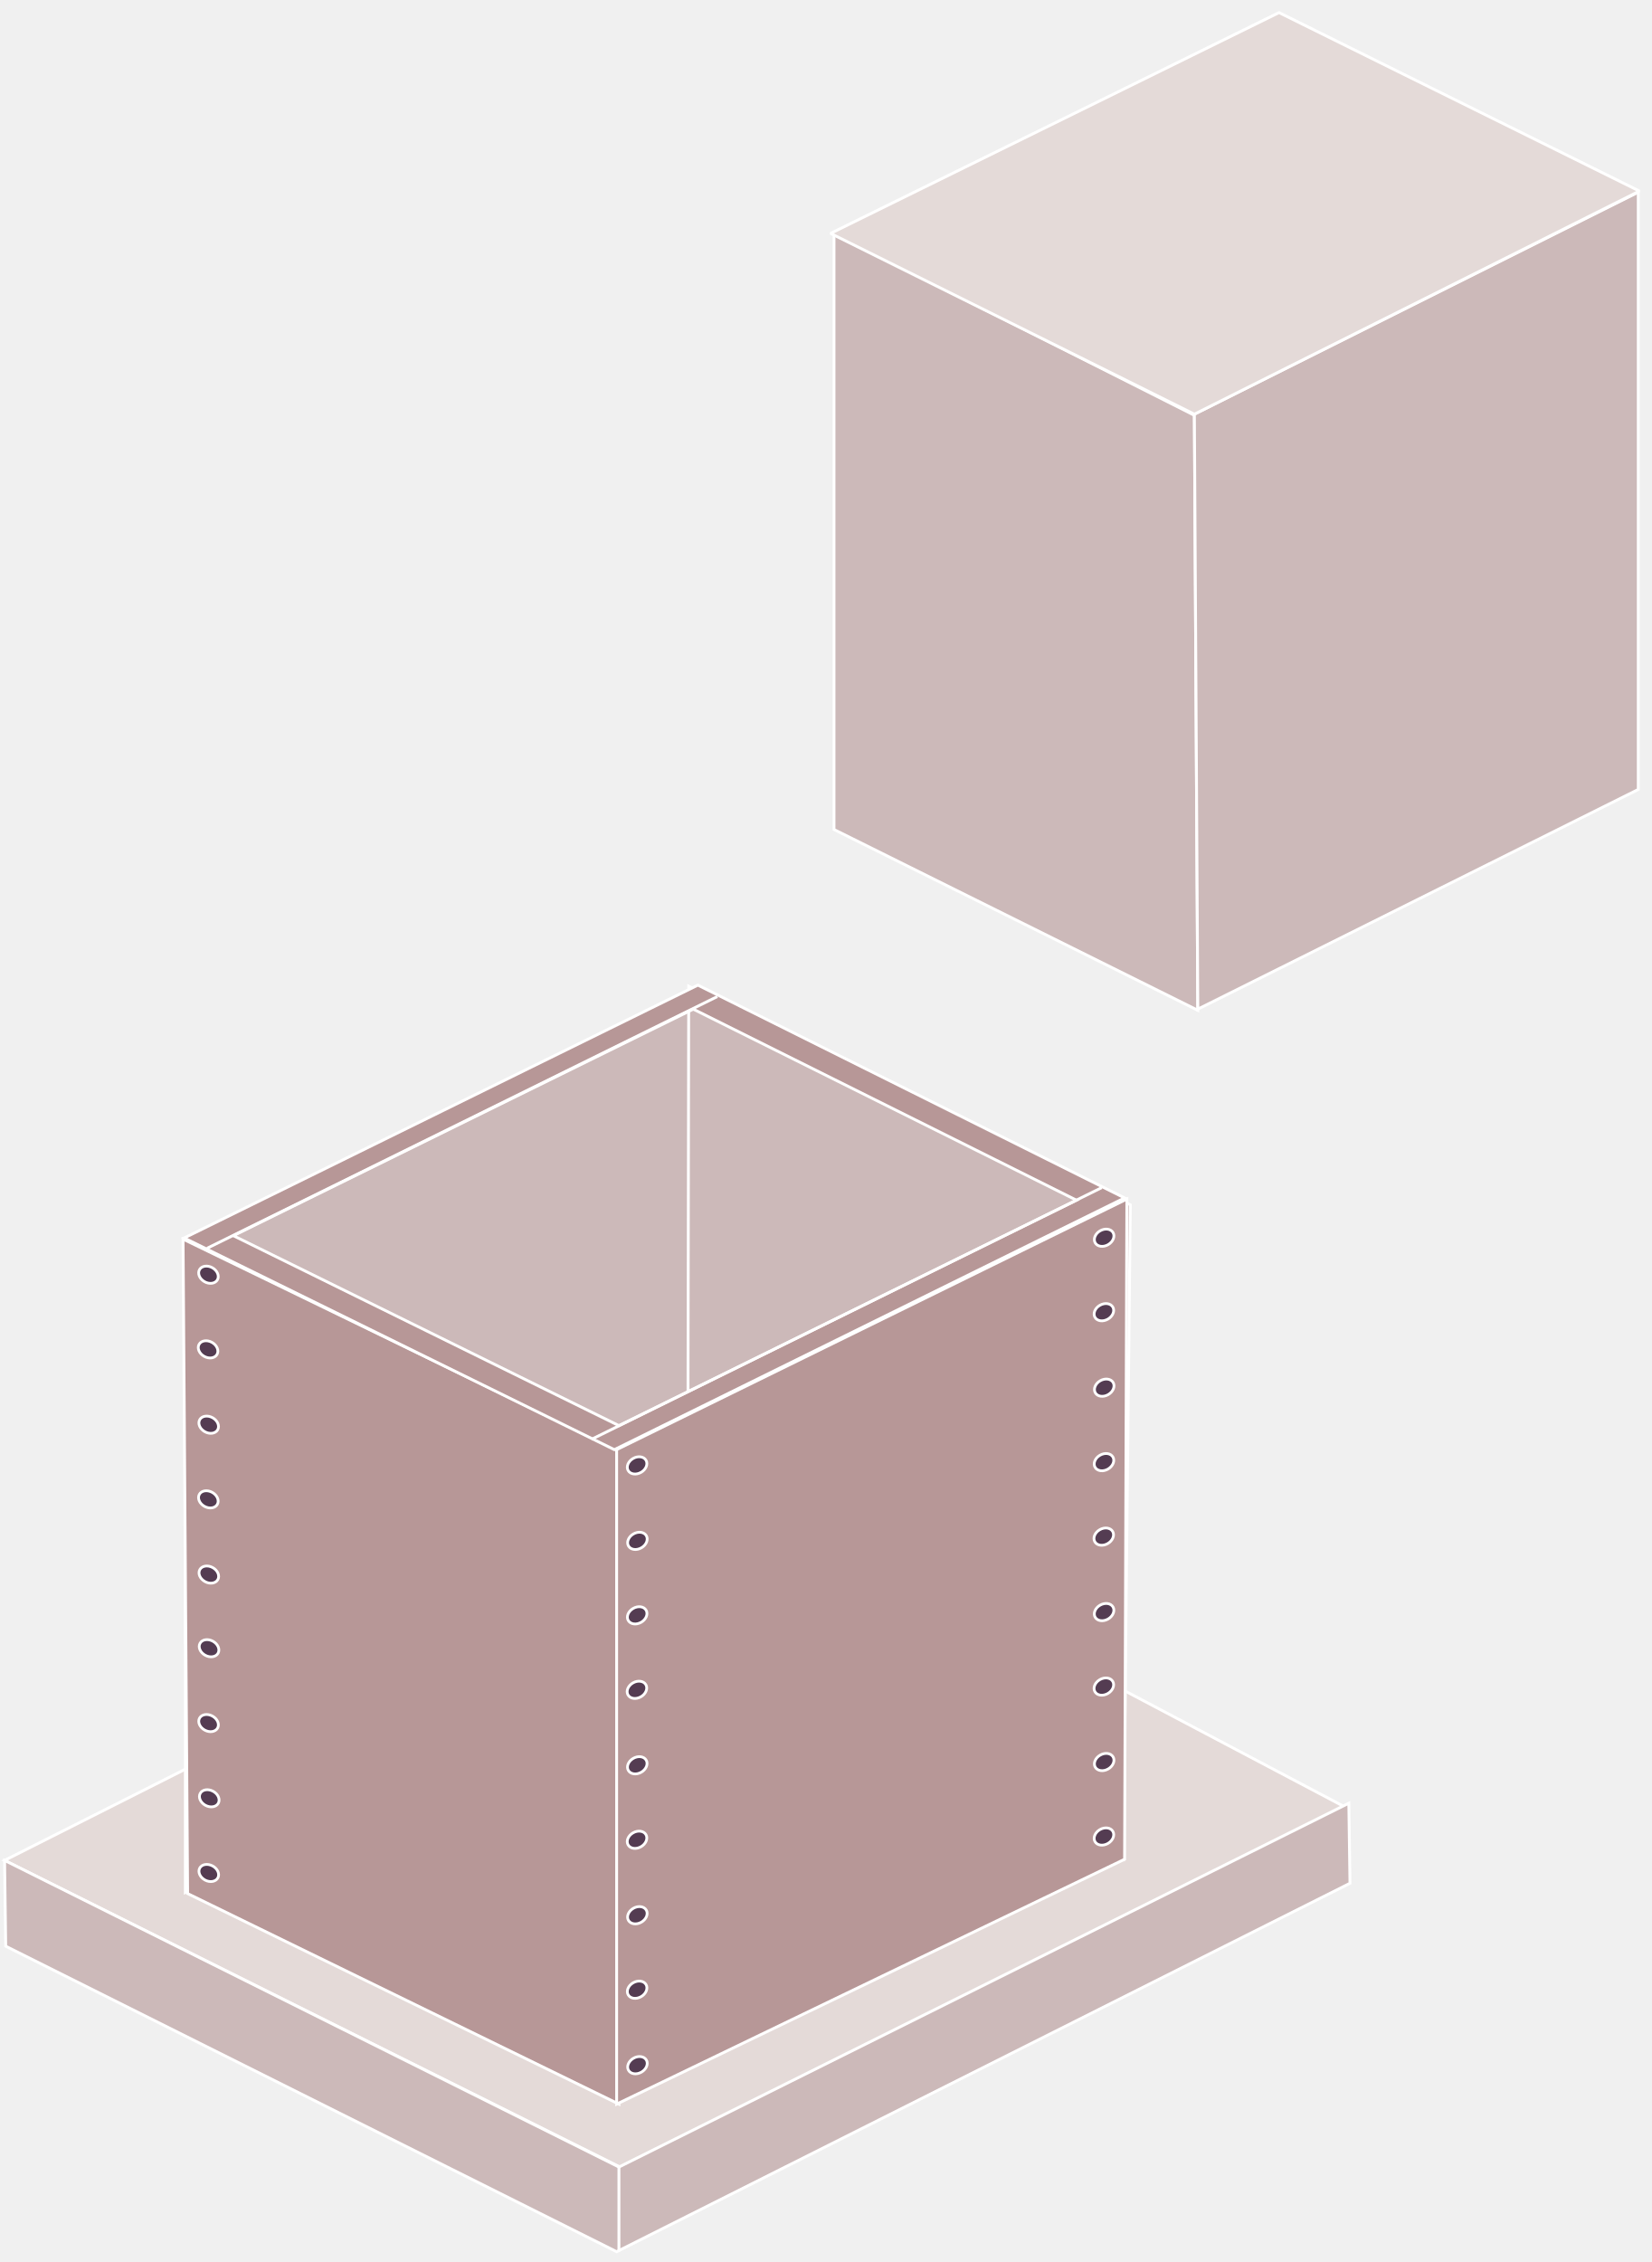
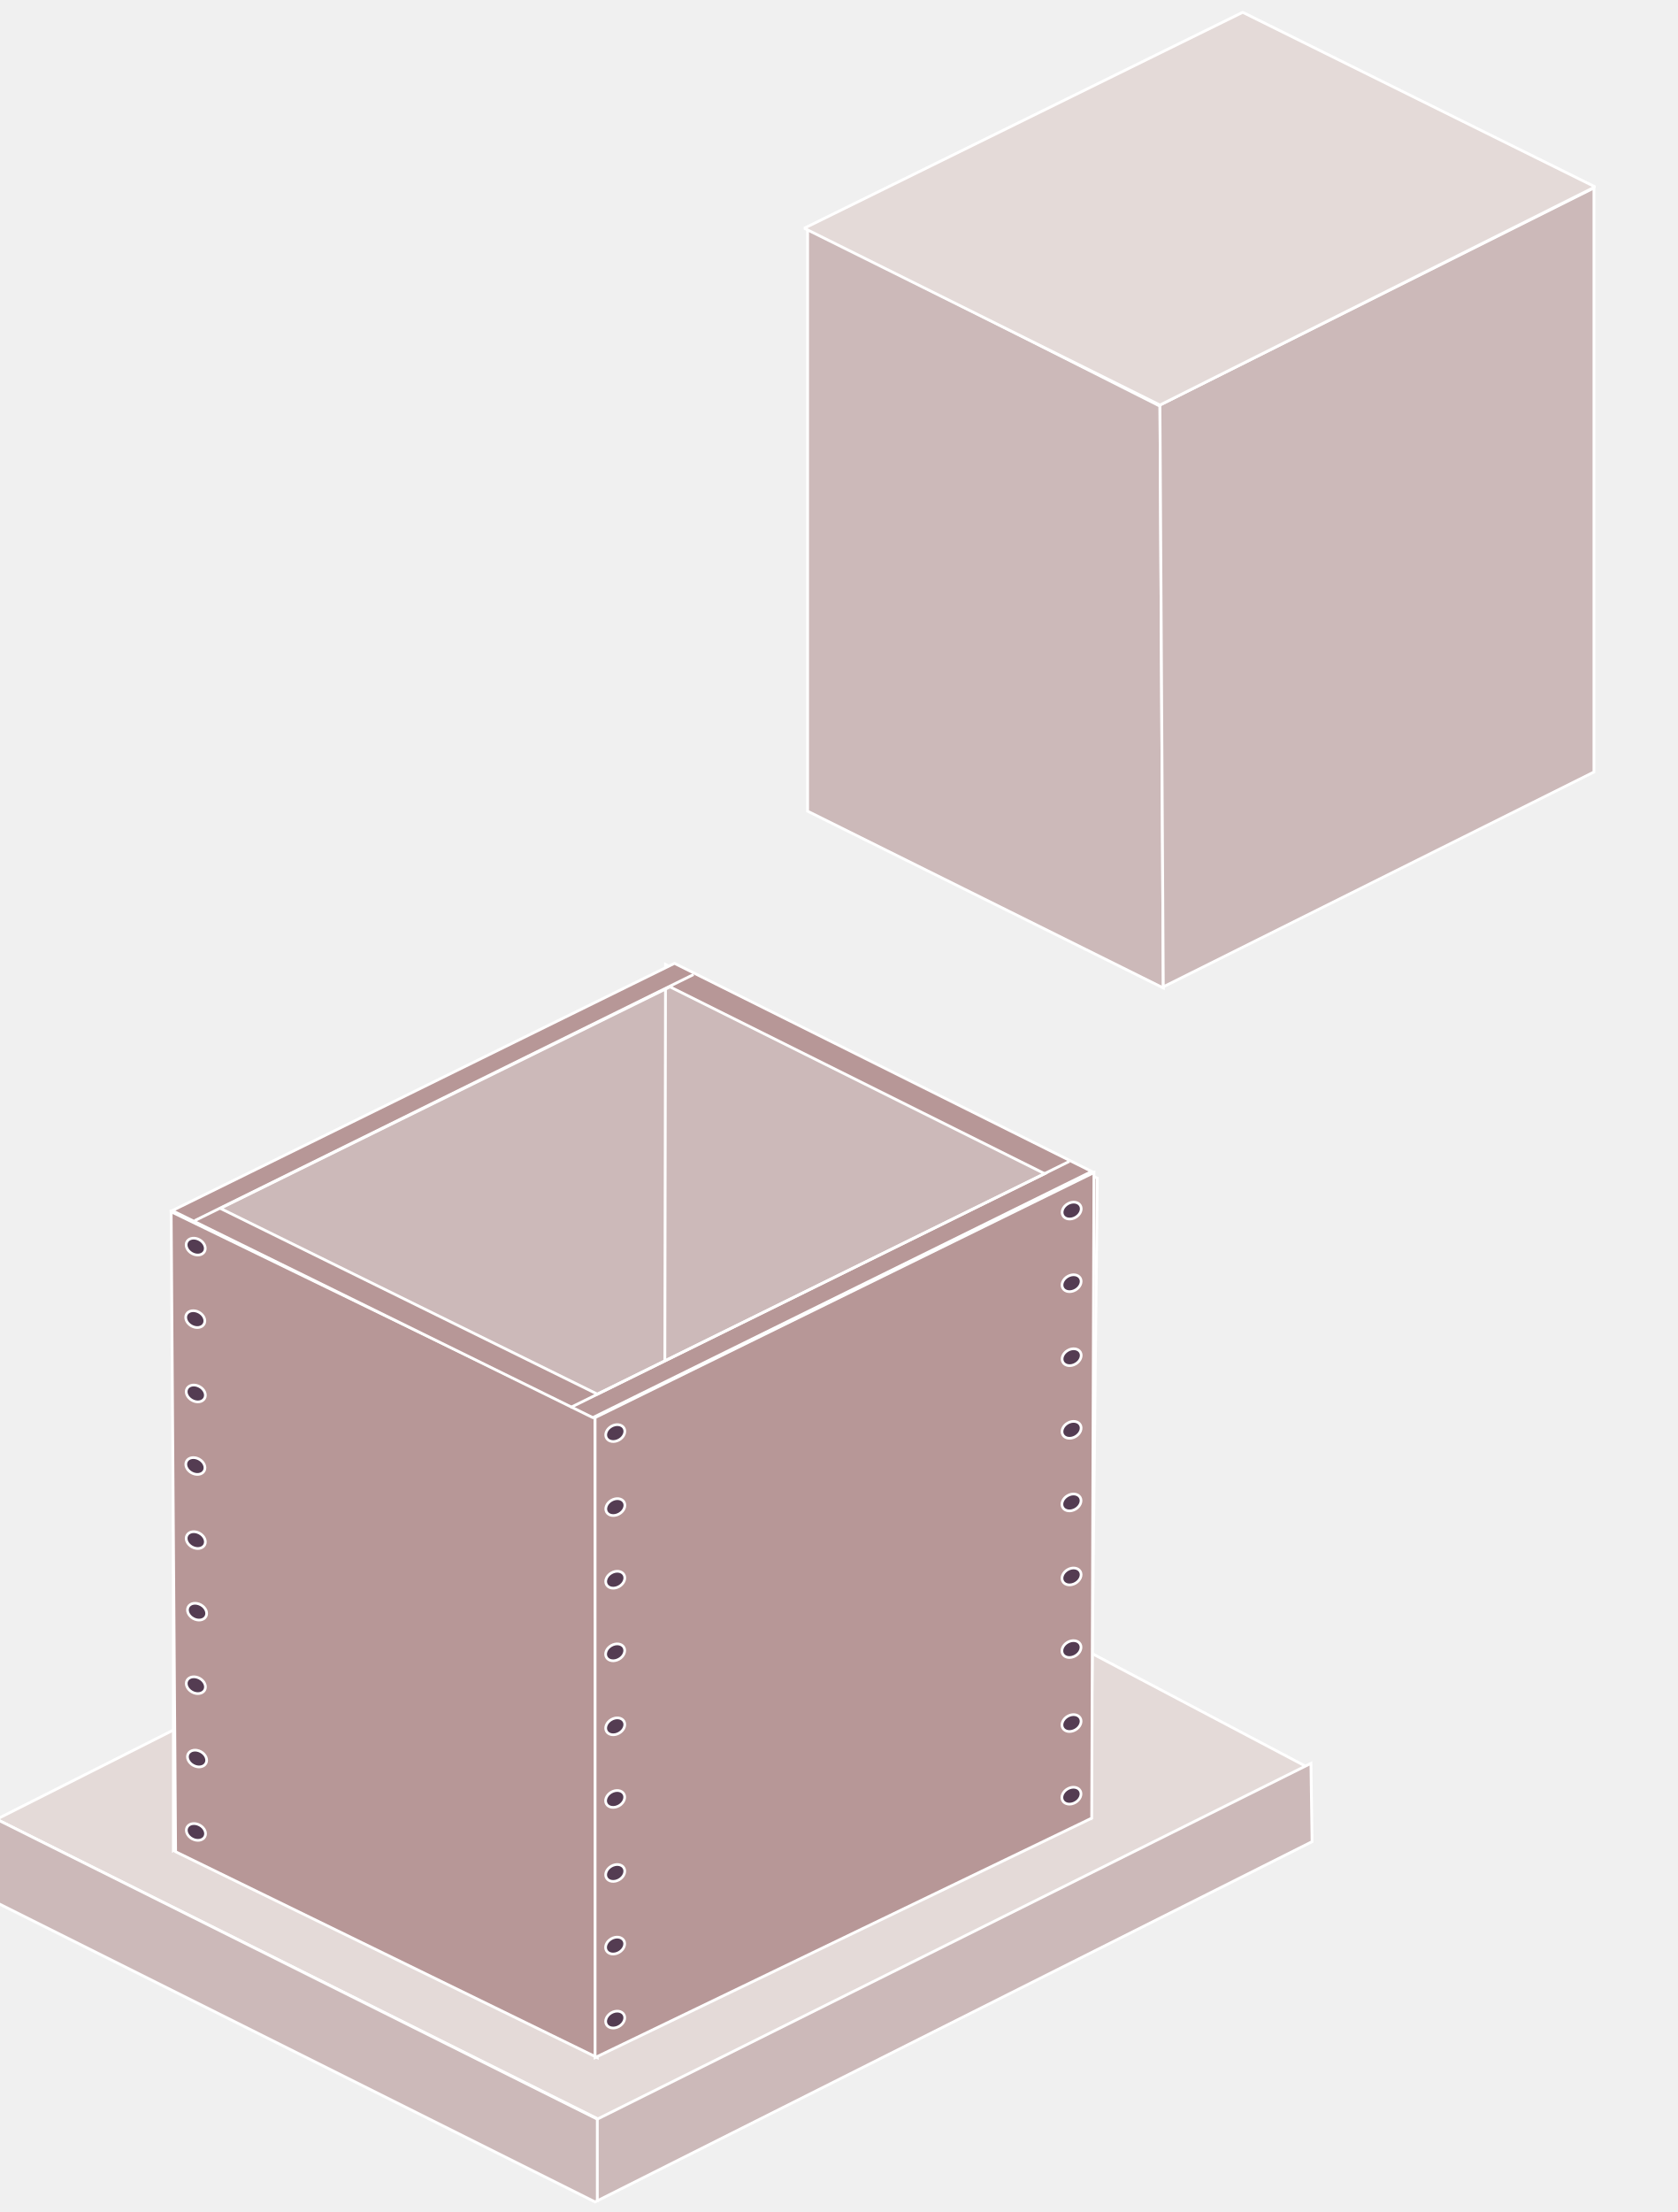
- <svg xmlns="http://www.w3.org/2000/svg" version="1.1" id="Layer_1" x="0px" y="0px" viewBox="0 0 144.4 197.7" style="enable-background:new 0 0 144.4 197.7;" xml:space="preserve">
+ <svg xmlns="http://www.w3.org/2000/svg" version="1.1" id="Layer_1" x="0px" y="0px" viewBox="0 0 150 197.7" style="enable-background:new 0 0 150 197.7;" xml:space="preserve">
  <style type="text/css">
	.st0{fill:#CCB9B9;stroke:#FFFFFF;stroke-width:0.25;stroke-miterlimit:10;}
	.st1{fill:#E4DAD8;stroke:#FFFFFF;stroke-width:0.25;stroke-linejoin:bevel;stroke-miterlimit:10;}
	.st2{fill:#E4DAD8;stroke:#FFFFFF;stroke-width:0.25;stroke-miterlimit:10;}
- 	.st3{fill:#B79797;stroke:#FFFFFF;stroke-width:0.25;stroke-miterlimit:10;}
- 	.st4{fill:#543C52;stroke:#FFFFFF;stroke-width:0.241;stroke-miterlimit:10;}
- 	.st5{fill:#543C52;stroke:#FFFFFF;stroke-width:0.25;stroke-miterlimit:10;}
+ 	.st3{fill:none;stroke:#FFFFFF;stroke-width:0.25;stroke-miterlimit:10;}
+ 	.st4{fill:#B79797;stroke:#FFFFFF;stroke-width:0.25;stroke-miterlimit:10;}
+ 	.st5{fill:#543C52;stroke:#FFFFFF;stroke-width:0.241;stroke-miterlimit:10;}
+ 	.st6{fill:#543C52;stroke:#FFFFFF;stroke-width:0.241;stroke-miterlimit:10;}
+ 	.st7{fill:#543C52;stroke:#FFFFFF;stroke-width:0.241;stroke-miterlimit:10;}
+ 	.st8{fill:#543C52;stroke:#FFFFFF;stroke-width:0.241;stroke-miterlimit:10;}
+ 	.st9{fill:#543C52;stroke:#FFFFFF;stroke-width:0.241;stroke-miterlimit:10.001;}
+ 	.st10{fill:#543C52;stroke:#FFFFFF;stroke-width:0.241;stroke-miterlimit:10;}
+ 	.st11{fill:#543C52;stroke:#FFFFFF;stroke-width:0.241;stroke-miterlimit:10;}
+ 	.st12{fill:#543C52;stroke:#FFFFFF;stroke-width:0.241;stroke-miterlimit:10;}
</style>
  <g>
    <g>
-       <polygon class="st0" points="72.9,72.5 72.9,20.4 104.4,36.3 104.7,88.3   " />
-       <polygon class="st0" points="104.7,88.2 143.2,69 143.2,16.8 104.4,36.2   " />
-       <polygon class="st1" points="72.6,20.4 104.4,36.2 143.3,16.7 111.8,1.1   " />
+       <polygon class="st0" points="72.2,72.5 72.2,20.4 103.7,36.3 104,88.3   " />
+       <polygon class="st0" points="104,88.2 142.5,69 142.5,16.8 103.7,36.2   " />
+       <polygon class="st1" points="71.9,20.4 103.7,36.2 142.6,16.7 111.1,1.1   " />
    </g>
-     <polygon class="st2" points="54.4,189.5 117.5,157.9 64.8,130.1 0.4,162.6  " />
-     <polygon class="st0" points="0.4,162.6 0.5,170.1 53.9,196.8 118,164.6 117.9,157.6 54.1,189.4  " />
-     <line class="st0" x1="54.1" y1="189.4" x2="54.1" y2="196.8" />
-     <polygon class="st0" points="16.2,145.7 16.2,165.4 60.8,143.3 60.8,86.3 16.2,108.3  " />
-     <polygon class="st3" points="16.4,165.5 16,108.3 53.9,126.7 54.1,183.9  " />
-     <polygon class="st0" points="60.1,143.2 60.2,86.2 98.8,105.3 98.2,162.5  " />
-     <polygon class="st3" points="53.9,164.2 53.9,183.9 98.3,162.5 98.5,104.8 53.9,126.7  " />
-     <path class="st3" d="M61,86.1l-44.9,22.1l37.6,18.5l44.6-22L61,86.1z M20.4,108l40.2-19.8l33.5,16.7l-40,19.7L20.4,108z" />
+     <polygon class="st2" points="53.7,189.5 116.8,157.9 64.1,130.1 -0.3,162.6  " />
+     <polygon class="st0" points="-0.3,162.6 -0.2,170.1 53.2,196.8 117.3,164.6 117.2,157.6 53.4,189.4  " />
+     <line class="st3" x1="53.4" y1="189.4" x2="53.4" y2="196.8" />
+     <polygon class="st0" points="15.5,145.7 15.5,165.4 60.1,143.3 60.1,86.3 15.5,108.3  " />
+     <polygon class="st4" points="15.7,165.5 15.3,108.3 53.2,126.7 53.4,183.9  " />
+     <polygon class="st0" points="59.4,143.2 59.5,86.2 98.1,105.3 97.5,162.5  " />
+     <polygon class="st4" points="53.2,164.2 53.2,183.9 97.6,162.5 97.8,104.8 53.2,126.7  " />
+     <path class="st4" d="M60.3,86.1l-44.9,22.1L53,126.7l44.6-22L60.3,86.1z M19.7,108l40.2-19.8l33.5,16.7l-40,19.7L19.7,108z" />
    <g>
-       <ellipse transform="matrix(0.866 -0.5 0.5 0.866 -56.5992 44.9924)" class="st4" cx="55.7" cy="128.1" rx="0.9" ry="0.7" />
-       <ellipse transform="matrix(0.866 -0.5 0.5 0.866 -59.8702 45.8727)" class="st4" cx="55.7" cy="134.7" rx="0.9" ry="0.7" />
-       <ellipse transform="matrix(0.866 -0.5 0.5 0.866 -63.1411 46.7531)" class="st4" cx="55.7" cy="141.2" rx="0.9" ry="0.7" />
-       <ellipse transform="matrix(0.866 -0.5 0.5 0.866 -66.412 47.6335)" class="st4" cx="55.7" cy="147.7" rx="0.9" ry="0.7" />
-       <ellipse transform="matrix(0.866 -0.5 0.5 0.866 -69.6829 48.5139)" class="st4" cx="55.7" cy="154.3" rx="0.9" ry="0.7" />
-       <ellipse transform="matrix(0.866 -0.5 0.5 0.866 -72.9538 49.3942)" class="st4" cx="55.7" cy="160.8" rx="0.9" ry="0.7" />
-       <ellipse transform="matrix(0.866 -0.5 0.5 0.866 -76.2247 50.2746)" class="st4" cx="55.7" cy="167.4" rx="0.9" ry="0.7" />
-       <ellipse transform="matrix(0.866 -0.5 0.5 0.866 -79.4956 51.155)" class="st4" cx="55.7" cy="173.9" rx="0.9" ry="0.7" />
-       <ellipse transform="matrix(0.866 -0.5 0.5 0.866 -82.7665 52.0353)" class="st4" cx="55.7" cy="180.5" rx="0.9" ry="0.7" />
+       <ellipse transform="matrix(0.866 -0.5 0.5 0.866 -56.6739 44.6493)" class="st5" cx="55" cy="128.1" rx="0.9" ry="0.7" />
+       <ellipse transform="matrix(0.866 -0.5 0.5 0.866 -59.9681 45.5476)" class="st5" cx="55" cy="134.7" rx="0.9" ry="0.7" />
+       <ellipse transform="matrix(0.866 -0.5 0.5 0.866 -63.2257 46.4092)" class="st5" cx="55" cy="141.2" rx="0.9" ry="0.7" />
+       <ellipse transform="matrix(0.866 -0.5 0.5 0.866 -66.4832 47.2709)" class="st5" cx="55" cy="147.7" rx="0.9" ry="0.7" />
+       <ellipse transform="matrix(0.866 -0.5 0.5 0.866 -69.7774 48.1692)" class="st5" cx="55" cy="154.3" rx="0.9" ry="0.7" />
+       <ellipse transform="matrix(0.866 -0.5 0.5 0.866 -73.0349 49.0309)" class="st5" cx="55" cy="160.8" rx="0.9" ry="0.7" />
+       <ellipse transform="matrix(0.866 -0.5 0.5 0.866 -76.3291 49.9292)" class="st5" cx="55" cy="167.4" rx="0.9" ry="0.7" />
+       <ellipse transform="matrix(0.866 -0.5 0.5 0.866 -79.5867 50.7909)" class="st5" cx="55" cy="173.9" rx="0.9" ry="0.7" />
+       <ellipse transform="matrix(0.866 -0.5 0.5 0.866 -82.8808 51.6891)" class="st5" cx="55" cy="180.5" rx="0.9" ry="0.7" />
    </g>
    <g>
-       <ellipse transform="matrix(0.4936 -0.8697 0.8697 0.4936 -87.6473 72.2533)" class="st4" cx="18.2" cy="111.4" rx="0.7" ry="0.9" />
-       <ellipse transform="matrix(0.4911 -0.8711 0.8711 0.4911 -93.4539 75.8889)" class="st4" cx="18.2" cy="117.9" rx="0.7" ry="0.9" />
-       <ellipse transform="matrix(0.4887 -0.8725 0.8725 0.4887 -99.2778 79.557)" class="st4" cx="18.2" cy="124.5" rx="0.7" ry="0.9" />
-       <ellipse transform="matrix(0.4862 -0.8739 0.8739 0.4862 -105.1187 83.2578)" class="st4" cx="18.2" cy="131" rx="0.7" ry="0.9" />
-       <ellipse transform="matrix(0.4837 -0.8752 0.8752 0.4837 -110.9766 86.9913)" class="st4" cx="18.2" cy="137.6" rx="0.7" ry="0.9" />
-       <ellipse transform="matrix(0.4812 -0.8766 0.8766 0.4812 -116.8513 90.7576)" class="st4" cx="18.3" cy="144.1" rx="0.7" ry="0.9" />
-       <ellipse transform="matrix(0.4788 -0.8779 0.8779 0.4788 -122.7427 94.5568)" class="st4" cx="18.3" cy="150.6" rx="0.7" ry="0.9" />
-       <ellipse transform="matrix(0.4763 -0.8793 0.8793 0.4763 -128.6506 98.3888)" class="st4" cx="18.3" cy="157.2" rx="0.7" ry="0.9" />
-       <ellipse transform="matrix(0.4738 -0.8806 0.8806 0.4738 -134.575 102.2538)" class="st4" cx="18.3" cy="163.7" rx="0.7" ry="0.9" />
+       <ellipse transform="matrix(0.4936 -0.8697 0.8697 0.4936 -88.026 71.6491)" class="st6" cx="17.5" cy="111.4" rx="0.7" ry="0.9" />
+       <ellipse transform="matrix(0.4911 -0.8711 0.8711 0.4911 -93.8397 75.242)" class="st7" cx="17.5" cy="117.9" rx="0.7" ry="0.9" />
+       <ellipse transform="matrix(0.4887 -0.8725 0.8725 0.4887 -99.6745 78.9673)" class="st8" cx="17.5" cy="124.5" rx="0.7" ry="0.9" />
+       <ellipse transform="matrix(0.4862 -0.8739 0.8739 0.4862 -105.5222 82.6279)" class="st9" cx="17.5" cy="131" rx="0.7" ry="0.9" />
+       <ellipse transform="matrix(0.4837 -0.8752 0.8752 0.4837 -111.3902 86.4069)" class="st10" cx="17.5" cy="137.6" rx="0.7" ry="0.9" />
+       <ellipse transform="matrix(0.4812 -0.8766 0.8766 0.4812 -117.1695 90.1322)" class="st11" cx="17.6" cy="144.1" rx="0.7" ry="0.9" />
+       <ellipse transform="matrix(0.4788 -0.8779 0.8779 0.4788 -123.081 93.8731)" class="st5" cx="17.5" cy="150.6" rx="0.7" ry="0.9" />
+       <ellipse transform="matrix(0.4763 -0.8793 0.8793 0.4763 -128.9912 97.772)" class="st12" cx="17.6" cy="157.2" rx="0.7" ry="0.9" />
+       <ellipse transform="matrix(0.4738 -0.8806 0.8806 0.4738 -134.9287 101.5832)" class="st10" cx="17.5" cy="163.7" rx="0.7" ry="0.9" />
    </g>
    <g>
-       <ellipse transform="matrix(0.866 -0.5 0.5 0.866 -41.1576 62.7273)" class="st4" cx="96.5" cy="108.2" rx="0.9" ry="0.7" />
-       <ellipse transform="matrix(0.866 -0.5 0.5 0.866 -44.4285 63.6077)" class="st4" cx="96.5" cy="114.7" rx="0.9" ry="0.7" />
-       <ellipse transform="matrix(0.866 -0.5 0.5 0.866 -47.6994 64.488)" class="st4" cx="96.5" cy="121.3" rx="0.9" ry="0.7" />
-       <ellipse transform="matrix(0.866 -0.5 0.5 0.866 -50.9703 65.3684)" class="st4" cx="96.5" cy="127.8" rx="0.9" ry="0.7" />
-       <ellipse transform="matrix(0.866 -0.5 0.5 0.866 -54.2412 66.2488)" class="st4" cx="96.5" cy="134.3" rx="0.9" ry="0.7" />
-       <ellipse transform="matrix(0.866 -0.5 0.5 0.866 -57.5121 67.1291)" class="st4" cx="96.5" cy="140.9" rx="0.9" ry="0.7" />
-       <ellipse transform="matrix(0.866 -0.5 0.5 0.866 -60.7831 68.0095)" class="st4" cx="96.5" cy="147.4" rx="0.9" ry="0.7" />
-       <ellipse transform="matrix(0.866 -0.5 0.5 0.866 -64.054 68.8899)" class="st4" cx="96.5" cy="154" rx="0.9" ry="0.7" />
-       <ellipse transform="matrix(0.866 -0.5 0.5 0.866 -67.3249 69.7702)" class="st4" cx="96.5" cy="160.5" rx="0.9" ry="0.7" />
+       <ellipse transform="matrix(0.866 -0.5 0.5 0.866 -41.2548 62.396)" class="st5" cx="95.8" cy="108.2" rx="0.9" ry="0.7" />
+       <ellipse transform="matrix(0.866 -0.5 0.5 0.866 -44.5124 63.2576)" class="st5" cx="95.8" cy="114.7" rx="0.9" ry="0.7" />
+       <ellipse transform="matrix(0.866 -0.5 0.5 0.866 -47.8065 64.1559)" class="st5" cx="95.8" cy="121.3" rx="0.9" ry="0.7" />
+       <ellipse transform="matrix(0.866 -0.5 0.5 0.866 -51.0641 65.0176)" class="st5" cx="95.8" cy="127.8" rx="0.9" ry="0.7" />
+       <ellipse transform="matrix(0.866 -0.5 0.5 0.866 -54.3216 65.8793)" class="st5" cx="95.8" cy="134.3" rx="0.9" ry="0.7" />
+       <ellipse transform="matrix(0.866 -0.5 0.5 0.866 -57.6157 66.7776)" class="st5" cx="95.8" cy="140.9" rx="0.9" ry="0.7" />
+       <ellipse transform="matrix(0.866 -0.5 0.5 0.866 -60.8733 67.6392)" class="st5" cx="95.8" cy="147.4" rx="0.9" ry="0.7" />
+       <ellipse transform="matrix(0.866 -0.5 0.5 0.866 -64.1675 68.5375)" class="st5" cx="95.8" cy="154" rx="0.9" ry="0.7" />
+       <ellipse transform="matrix(0.866 -0.5 0.5 0.866 -67.425 69.3992)" class="st5" cx="95.8" cy="160.5" rx="0.9" ry="0.7" />
    </g>
-     <line class="st5" x1="51.7" y1="125.8" x2="96.3" y2="103.8" />
-     <line class="st3" x1="18.1" y1="109.1" x2="62.7" y2="87.1" />
+     <line class="st3" x1="51" y1="125.8" x2="95.6" y2="103.8" />
+     <line class="st3" x1="17.4" y1="109.1" x2="62" y2="87.1" />
  </g>
</svg>
